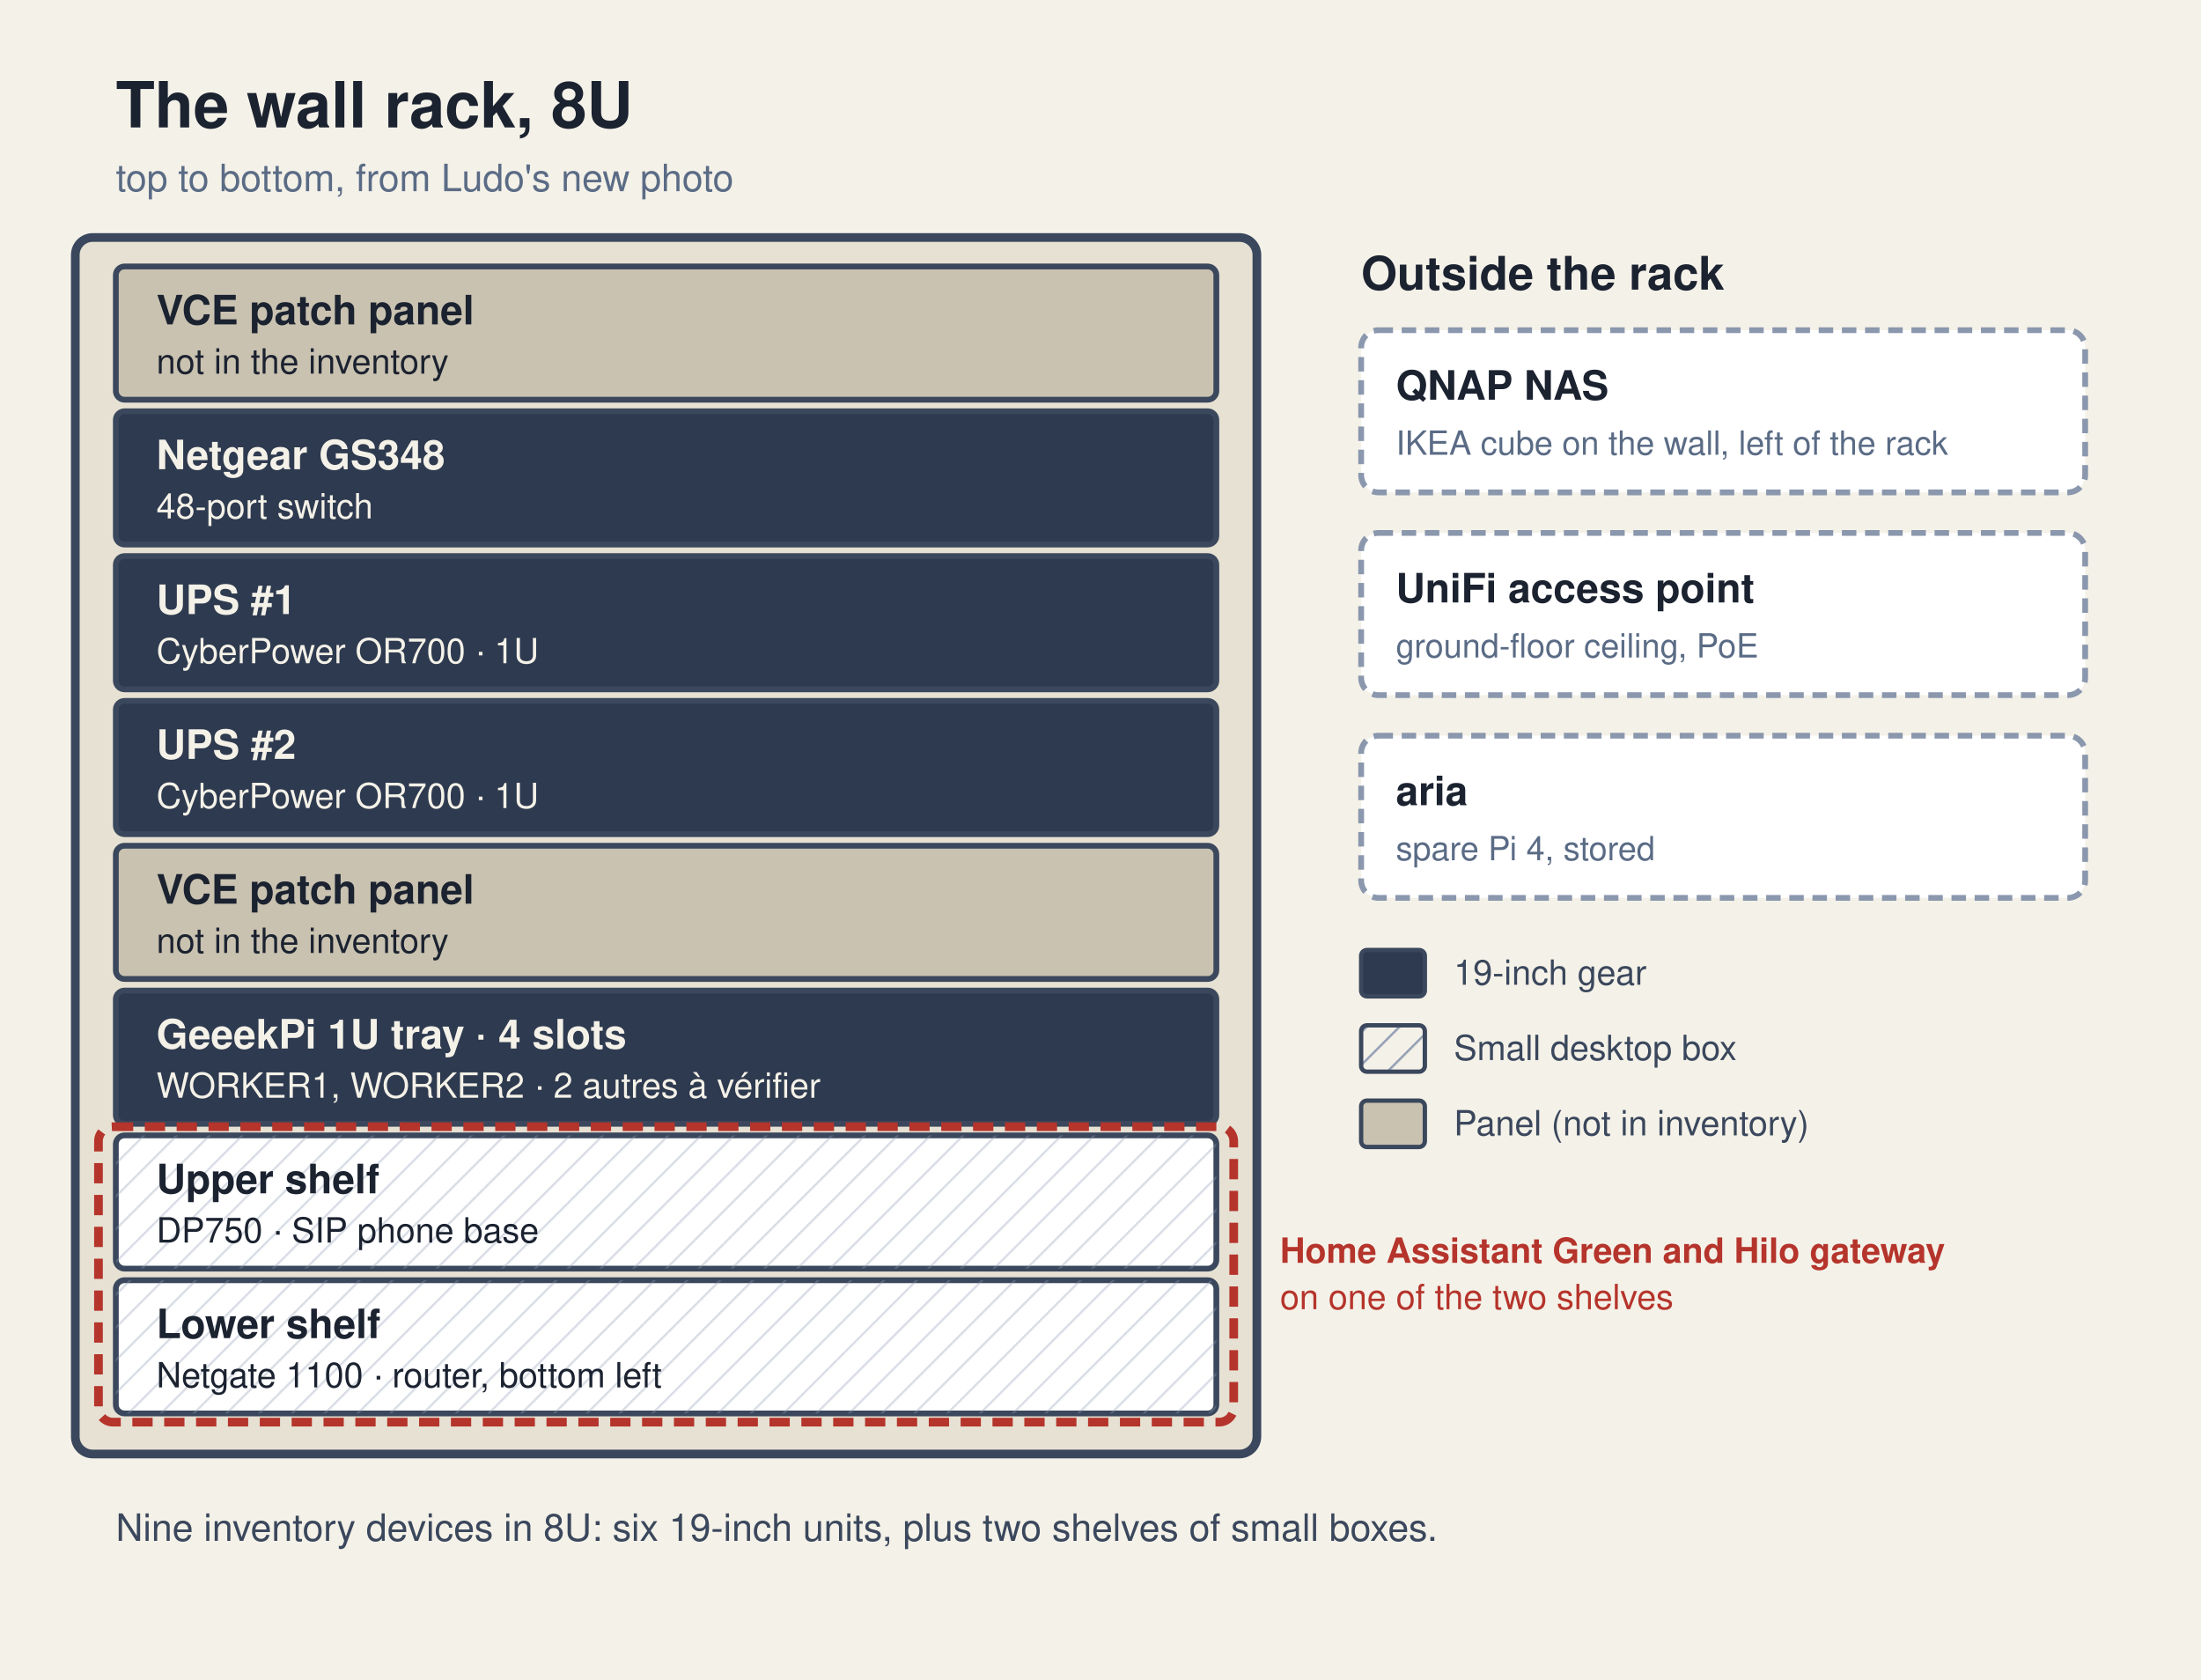
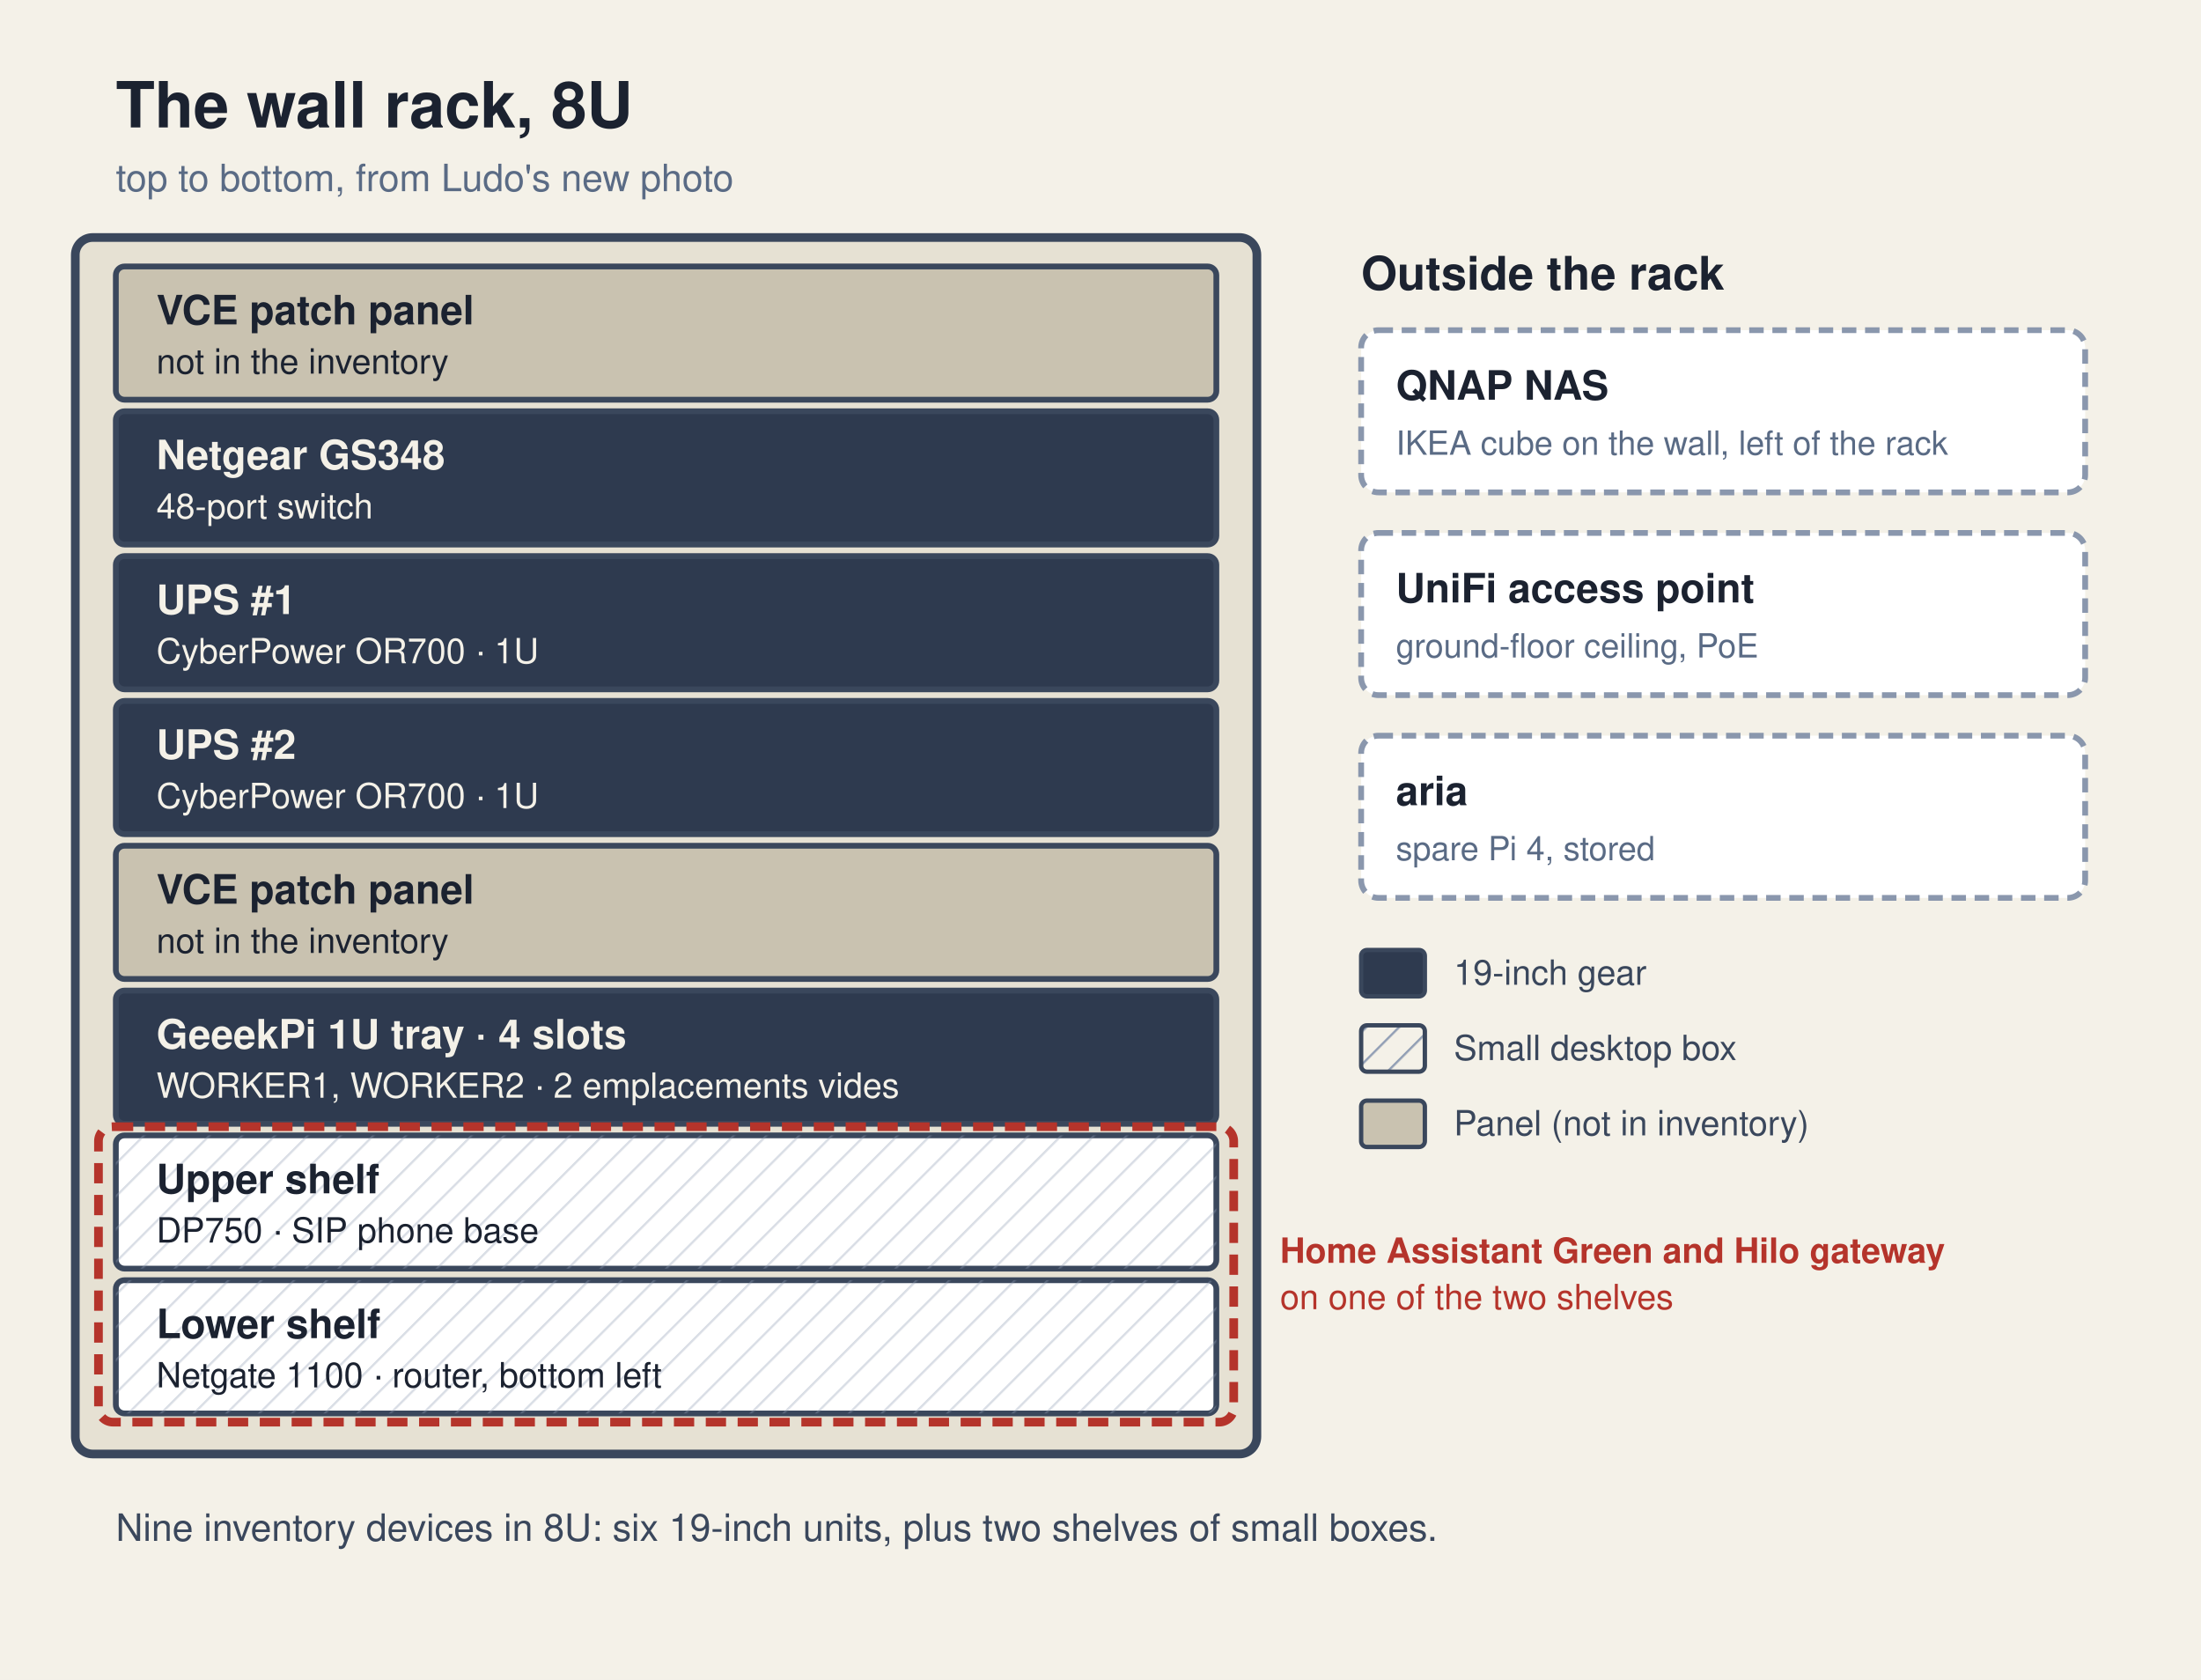
<svg xmlns="http://www.w3.org/2000/svg" viewBox="0 0 760 580" font-family="Helvetica, Arial, sans-serif" role="img" aria-label="Wall rack diagram, top to bottom: patch panel, switch, two UPS units, patch panel, the two-Pi tray, then two shelves of small boxes; three devices outside the rack">
  <defs>
    <pattern id="h" width="8" height="8" patternUnits="userSpaceOnUse" patternTransform="rotate(45)">
      <line x1="0" y1="0" x2="0" y2="8" stroke="#8a97ad" stroke-width="1.5" />
    </pattern>
  </defs>
  <rect width="760" height="580" fill="#f4f1e8" />
  <text x="40" y="44" font-size="22" font-weight="bold" fill="#1b2230">The wall rack, 8U</text>
  <text x="40" y="66" font-size="13" fill="#5a6b85">top to bottom, from Ludo's new photo</text>
  <rect x="26" y="82" width="408" height="420" rx="6" fill="#e6e1d3" stroke="#3a475c" stroke-width="3" />
  <rect x="40" y="92" width="380" height="46" rx="3" fill="#c9c2b0" stroke="#3a475c" stroke-width="2" />
  <text x="54" y="112" font-size="14" font-weight="bold" fill="#1b2230">VCE patch panel</text>
  <text x="54" y="129" font-size="12" fill="#1b2230">not in the inventory</text>
  <rect x="40" y="142" width="380" height="46" rx="3" fill="#2e3a4f" stroke="#3a475c" stroke-width="2" />
  <text x="54" y="162" font-size="14" font-weight="bold" fill="#f4f1e8">Netgear GS348</text>
  <text x="54" y="179" font-size="12" fill="#f4f1e8">48-port switch</text>
  <rect x="40" y="192" width="380" height="46" rx="3" fill="#2e3a4f" stroke="#3a475c" stroke-width="2" />
  <text x="54" y="212" font-size="14" font-weight="bold" fill="#f4f1e8">UPS #1</text>
  <text x="54" y="229" font-size="12" fill="#f4f1e8">CyberPower OR700 · 1U</text>
  <rect x="40" y="242" width="380" height="46" rx="3" fill="#2e3a4f" stroke="#3a475c" stroke-width="2" />
  <text x="54" y="262" font-size="14" font-weight="bold" fill="#f4f1e8">UPS #2</text>
  <text x="54" y="279" font-size="12" fill="#f4f1e8">CyberPower OR700 · 1U</text>
  <rect x="40" y="292" width="380" height="46" rx="3" fill="#c9c2b0" stroke="#3a475c" stroke-width="2" />
  <text x="54" y="312" font-size="14" font-weight="bold" fill="#1b2230">VCE patch panel</text>
  <text x="54" y="329" font-size="12" fill="#1b2230">not in the inventory</text>
  <rect x="40" y="342" width="380" height="46" rx="3" fill="#2e3a4f" stroke="#3a475c" stroke-width="2" />
  <text x="54" y="362" font-size="14" font-weight="bold" fill="#f4f1e8">GeeekPi 1U tray · 4 slots</text>
-   <text x="54" y="379" font-size="12" fill="#f4f1e8">WORKER1, WORKER2 · 2 autres à vérifier</text>
+   <text x="54" y="379" font-size="12" fill="#f4f1e8">WORKER1, WORKER2 · 2 emplacements vides</text>
  <rect x="40" y="392" width="380" height="46" rx="3" fill="#fff" stroke="#3a475c" stroke-width="2" />
  <rect x="40" y="392" width="380" height="46" rx="3" fill="url(#h)" opacity=".35" />
  <text x="54" y="412" font-size="14" font-weight="bold" fill="#1b2230">Upper shelf</text>
  <text x="54" y="429" font-size="12" fill="#1b2230">DP750 · SIP phone base</text>
  <rect x="40" y="442" width="380" height="46" rx="3" fill="#fff" stroke="#3a475c" stroke-width="2" />
  <rect x="40" y="442" width="380" height="46" rx="3" fill="url(#h)" opacity=".35" />
  <text x="54" y="462" font-size="14" font-weight="bold" fill="#1b2230">Lower shelf</text>
  <text x="54" y="479" font-size="12" fill="#1b2230">Netgate 1100 · router, bottom left</text>
  <rect x="34" y="389" width="392" height="102" rx="5" fill="none" stroke="#b5342b" stroke-width="3" stroke-dasharray="7 4" />
  <text x="442" y="436" font-size="12" font-weight="bold" fill="#b5342b">Home Assistant Green and Hilo gateway</text>
  <text x="442" y="452" font-size="12" fill="#b5342b">on one of the two shelves</text>
  <text x="470" y="100" font-size="16" font-weight="bold" fill="#1b2230">Outside the rack</text>
  <rect x="470" y="114" width="250" height="56" rx="6" fill="#fff" stroke="#8a97ad" stroke-width="2" stroke-dasharray="5 3" />
  <text x="482" y="138" font-size="14" font-weight="bold" fill="#1b2230">QNAP NAS</text>
  <text x="482" y="157" font-size="11.5" fill="#5a6b85">IKEA cube on the wall, left of the rack</text>
  <rect x="470" y="184" width="250" height="56" rx="6" fill="#fff" stroke="#8a97ad" stroke-width="2" stroke-dasharray="5 3" />
  <text x="482" y="208" font-size="14" font-weight="bold" fill="#1b2230">UniFi access point</text>
  <text x="482" y="227" font-size="11.5" fill="#5a6b85">ground-floor ceiling, PoE</text>
  <rect x="470" y="254" width="250" height="56" rx="6" fill="#fff" stroke="#8a97ad" stroke-width="2" stroke-dasharray="5 3" />
  <text x="482" y="278" font-size="14" font-weight="bold" fill="#1b2230">aria</text>
  <text x="482" y="297" font-size="11.5" fill="#5a6b85">spare Pi 4, stored</text>
  <rect x="470" y="328" width="22" height="16" rx="2" fill="#2e3a4f" stroke="#3a475c" stroke-width="1.5" />
  <text x="502" y="340" font-size="12" fill="#3a475c">19-inch gear</text>
  <rect x="470" y="354" width="22" height="16" rx="2" fill="url(#h)" stroke="#3a475c" stroke-width="1.5" />
  <text x="502" y="366" font-size="12" fill="#3a475c">Small desktop box</text>
  <rect x="470" y="380" width="22" height="16" rx="2" fill="#c9c2b0" stroke="#3a475c" stroke-width="1.5" />
  <text x="502" y="392" font-size="12" fill="#3a475c">Panel (not in inventory)</text>
  <text x="40" y="532" font-size="13" fill="#3a475c">Nine inventory devices in 8U: six 19-inch units, plus two shelves of small boxes.</text>
</svg>
